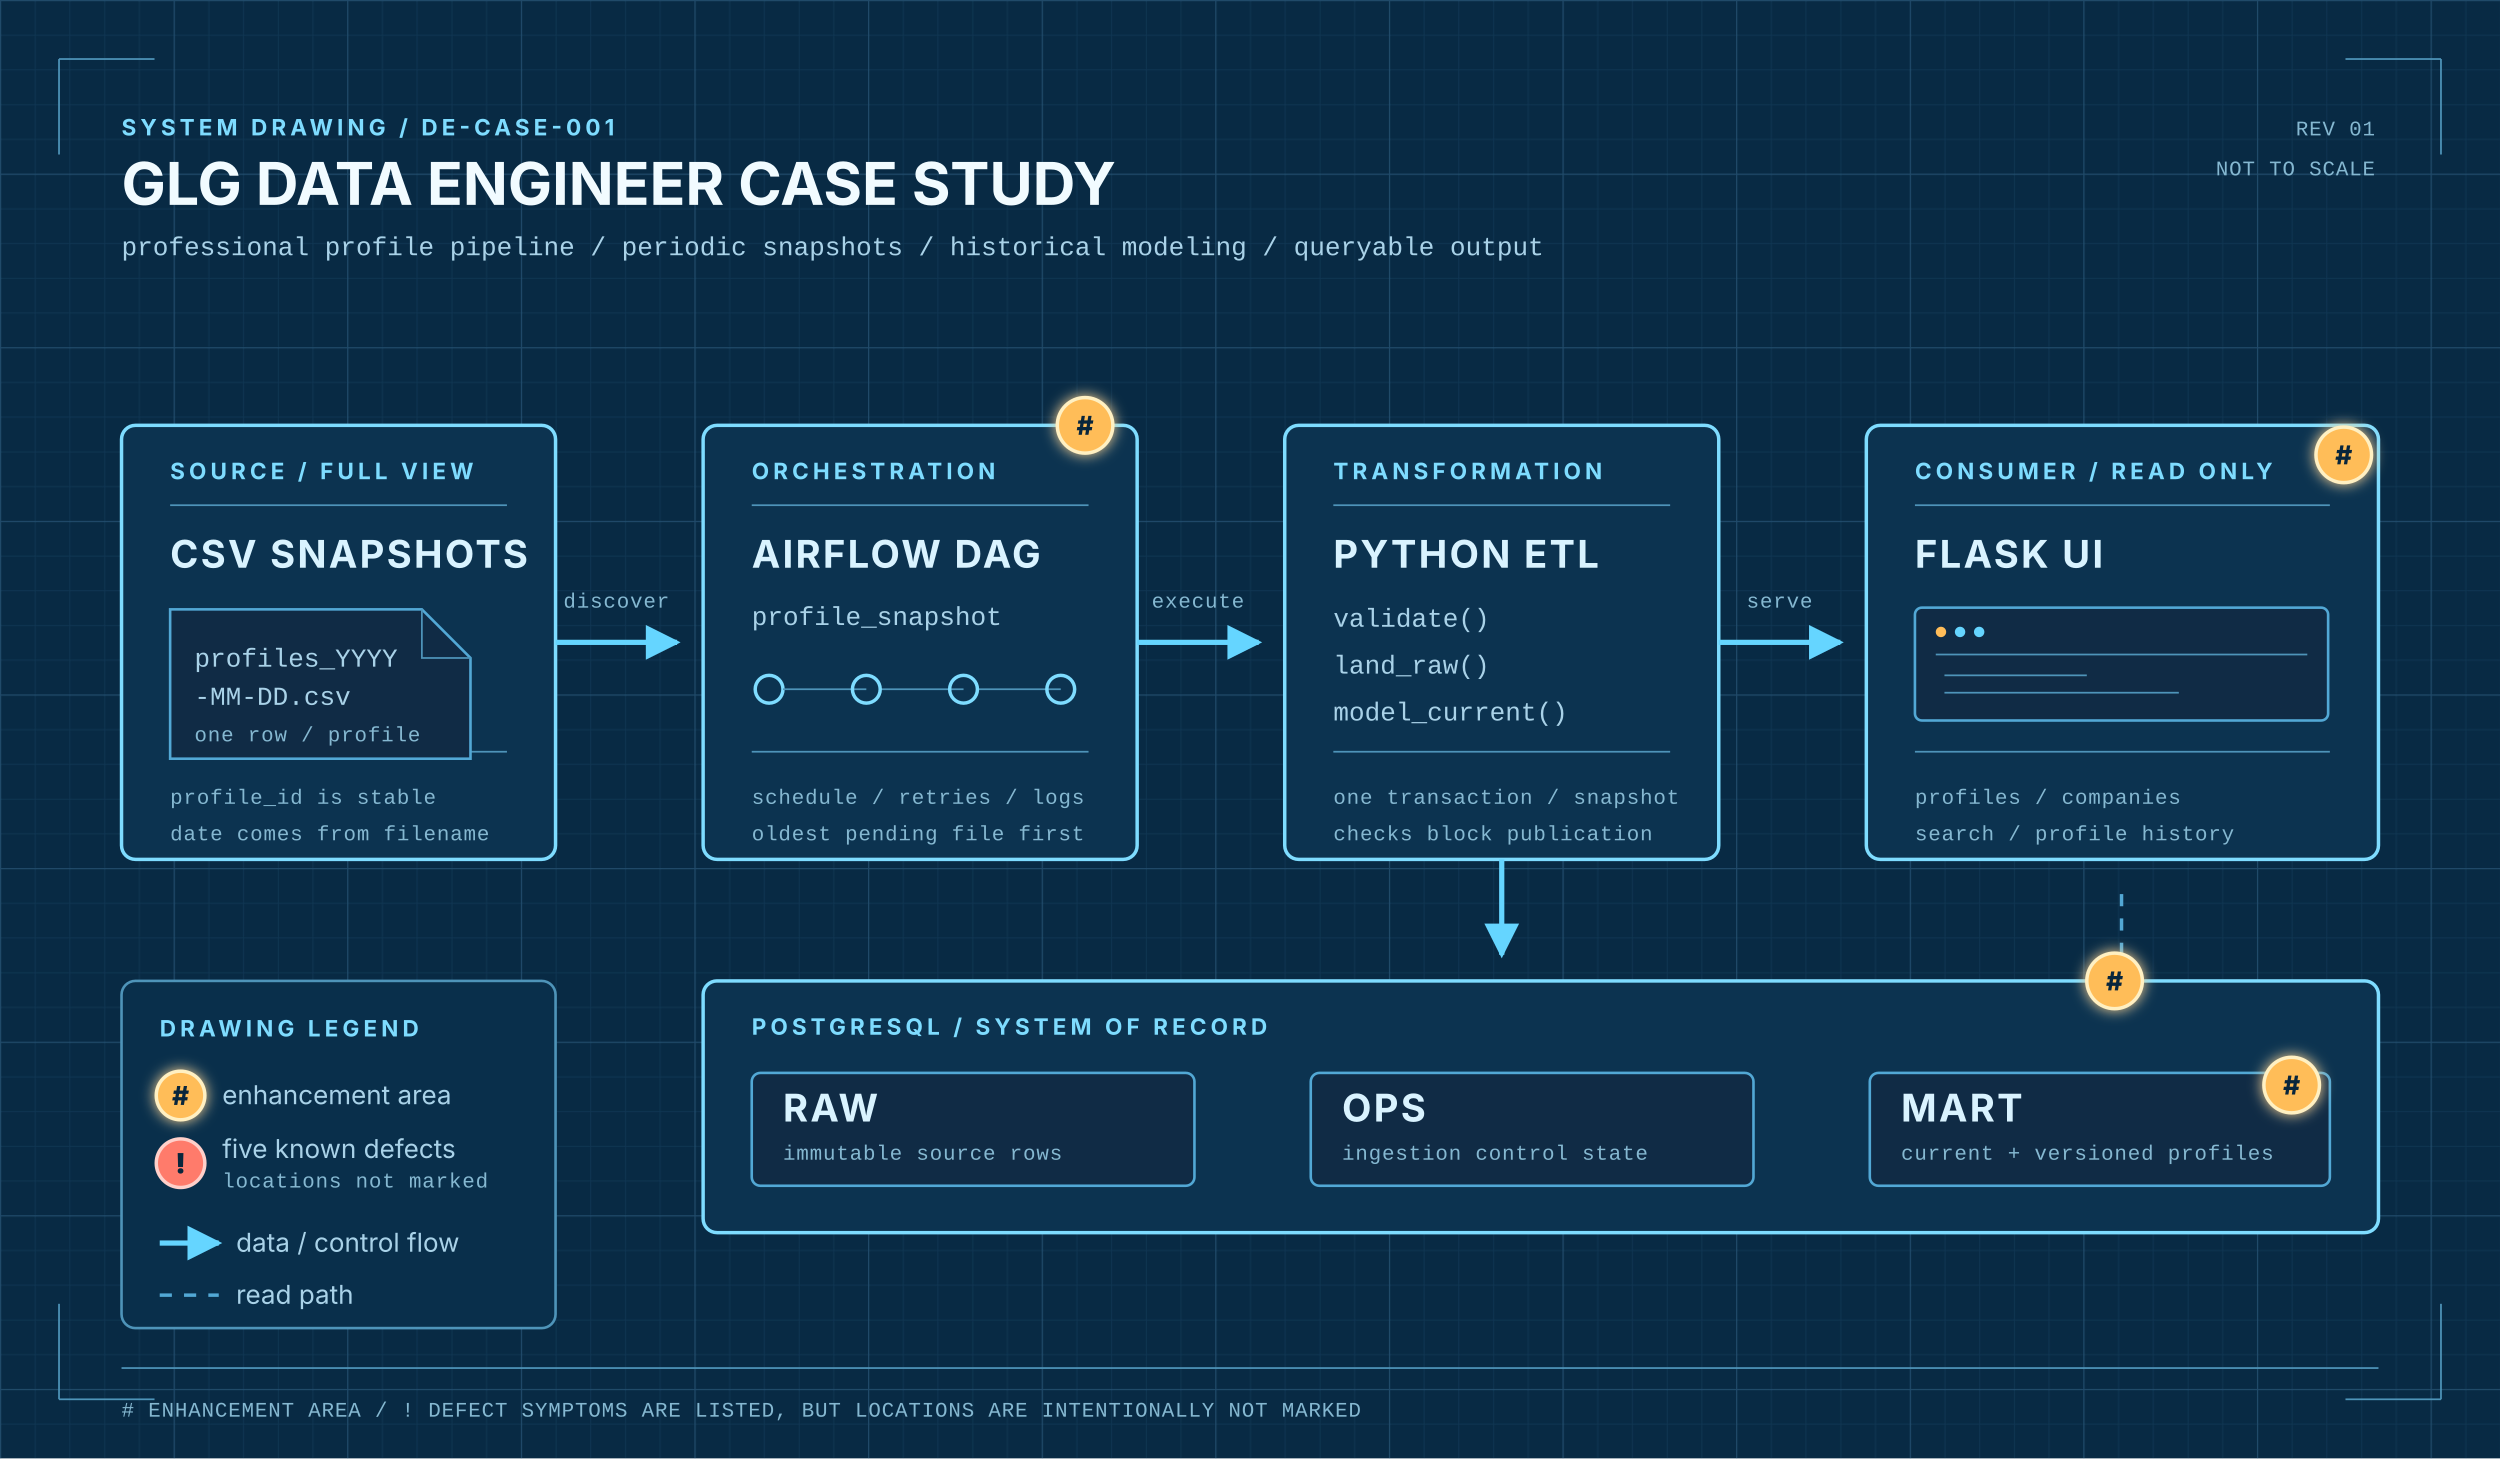
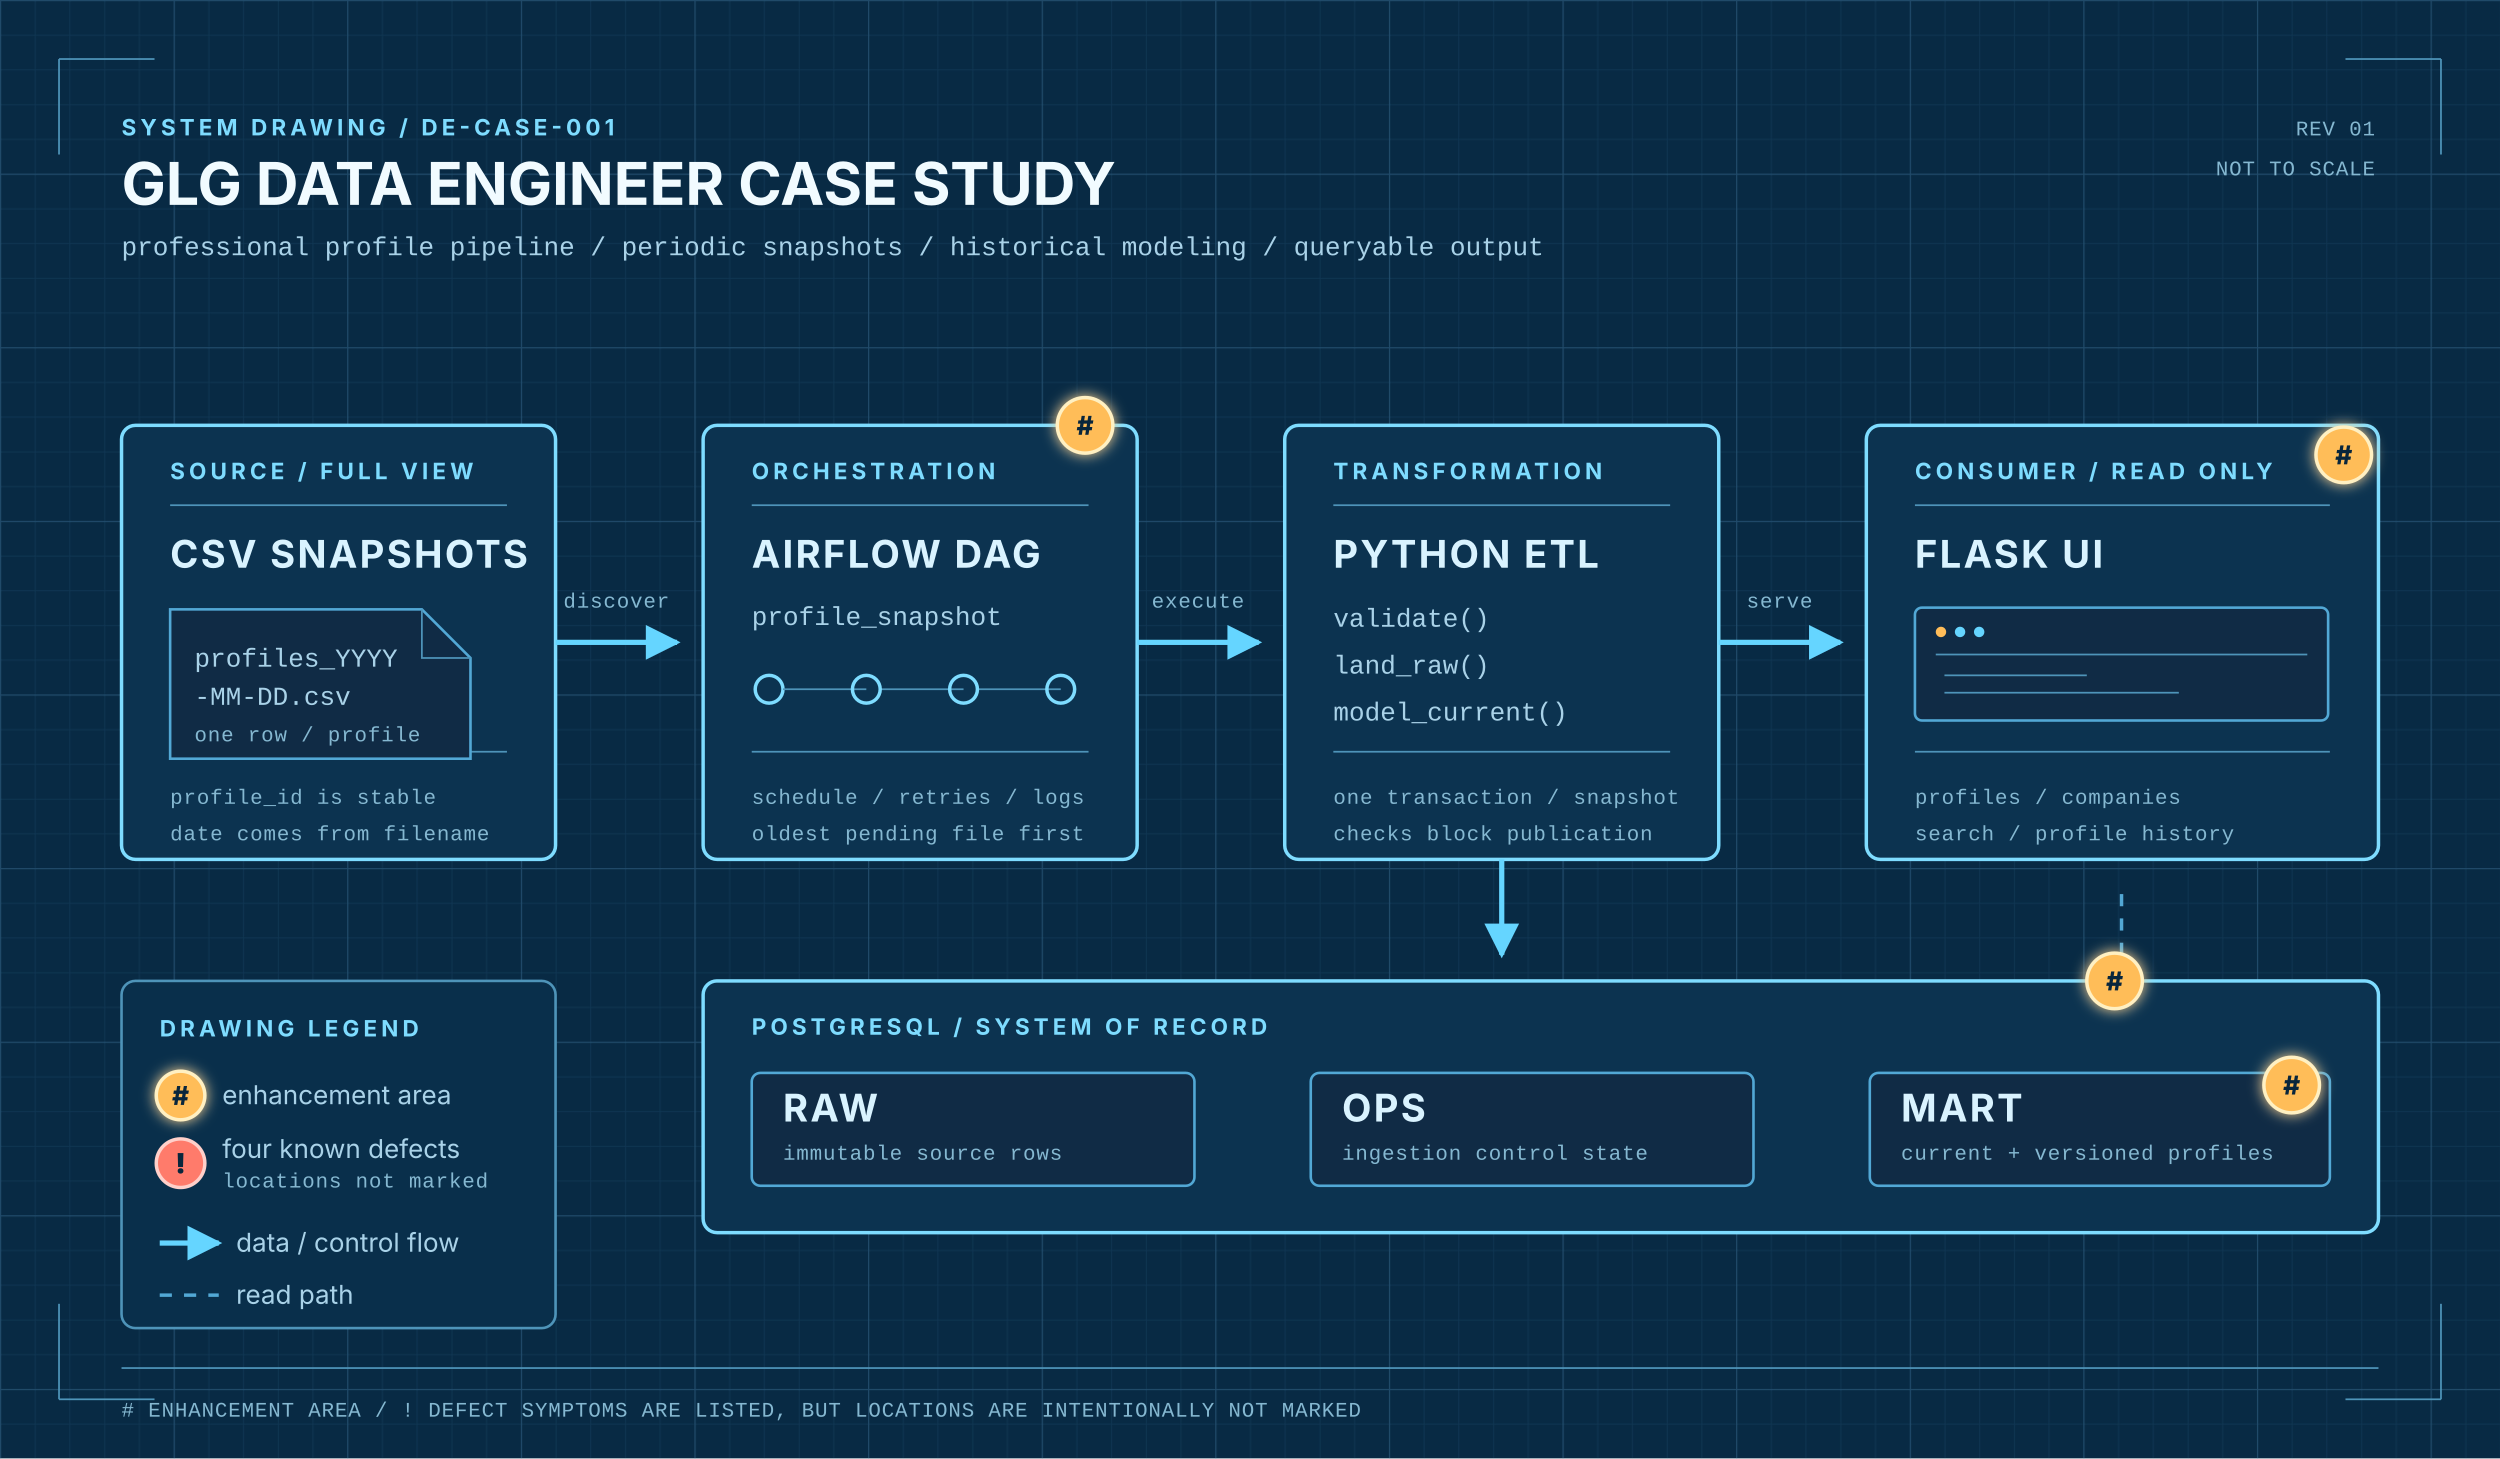
<svg xmlns="http://www.w3.org/2000/svg" width="1440" height="840" viewBox="0 0 1440 840" role="img" aria-labelledby="title description">
  <description id="description">Blueprint diagram showing CSV snapshots flowing through Airflow and Python ETL into PostgreSQL raw, operations, and mart schemas, then to a Flask application. Hash markers identify enhancement areas. Known defect locations are intentionally not marked.</description>
  <defs>
    <pattern id="minorGrid" width="20" height="20" patternUnits="userSpaceOnUse">
      <path d="M20 0H0V20" fill="none" stroke="#2d6086" stroke-width="1" opacity=".22" />
    </pattern>
    <pattern id="majorGrid" width="100" height="100" patternUnits="userSpaceOnUse">
      <rect width="100" height="100" fill="url(#minorGrid)" />
      <path d="M100 0H0V100" fill="none" stroke="#4a80a8" stroke-width="1.5" opacity=".28" />
    </pattern>
    <filter id="glow" x="-40%" y="-40%" width="180%" height="180%">
      <feGaussianBlur stdDeviation="4" result="blur" />
      <feMerge>
        <feMergeNode in="blur" />
        <feMergeNode in="SourceGraphic" />
      </feMerge>
    </filter>
    <marker id="arrow" viewBox="0 0 12 12" refX="10" refY="6" markerWidth="8" markerHeight="8" orient="auto-start-reverse">
      <path d="M1 1l10 5-10 5z" fill="#65d5ff" />
    </marker>
    <style>
      .sans { font-family: Inter, ui-sans-serif, system-ui, -apple-system, "Segoe UI", sans-serif; }
      .mono { font-family: "SFMono-Regular", Consolas, "Liberation Mono", monospace; }
      .label { fill: #d9f3ff; font-size: 22px; font-weight: 700; letter-spacing: .06em; }
      .eyebrow { fill: #7edcff; font-size: 13px; font-weight: 700; letter-spacing: .18em; }
      .detail { fill: #a9d2e8; font-size: 15px; }
      .tiny { fill: #85b8d1; font-size: 12px; letter-spacing: .04em; }
      .box { fill: #0c3350; stroke: #7edcff; stroke-width: 2; }
      .box-alt { fill: #102b45; stroke: #52a8d5; stroke-width: 1.5; }
      .line { fill: none; stroke: #65d5ff; stroke-width: 3; marker-end: url(#arrow); }
      .dash { fill: none; stroke: #52a8d5; stroke-width: 2; stroke-dasharray: 7 7; }
      .dimension { fill: none; stroke: #4e94b9; stroke-width: 1; }
      .marker { fill: #ffbd59; stroke: #fff0c2; stroke-width: 2; filter: url(#glow); }
      .marker-text { fill: #09263c; font-size: 15px; font-weight: 800; text-anchor: middle; dominant-baseline: central; }
      .defect { fill: #ff7b6b; stroke: #ffd0ca; stroke-width: 2; }
      .defect-text { fill: #09263c; font-size: 16px; font-weight: 900; text-anchor: middle; dominant-baseline: central; }
    </style>
  </defs>
  <rect width="1440" height="840" fill="#082a44" />
  <rect width="1440" height="840" fill="url(#majorGrid)" />
  <path d="M34 34h55M34 34v55M1406 34h-55M1406 34v55M34 806h55M34 806v-55M1406 806h-55M1406 806v-55" class="dimension" stroke-width="3" />
  <text x="70" y="78" class="sans eyebrow">SYSTEM DRAWING / DE-CASE-001</text>
  <text x="70" y="118" class="sans" fill="#f1fbff" font-size="34" font-weight="750">GLG DATA ENGINEER CASE STUDY</text>
  <text x="70" y="147" class="mono detail">professional profile pipeline / periodic snapshots / historical modeling / queryable output</text>
  <text x="1368" y="78" class="mono tiny" text-anchor="end">REV 01</text>
  <text x="1368" y="101" class="mono tiny" text-anchor="end">NOT TO SCALE</text>
  <g transform="translate(70 245)">
    <rect width="250" height="250" rx="8" class="box" />
    <path d="M28 46h194M28 188h194" class="dimension" />
    <text x="28" y="31" class="sans eyebrow">SOURCE / FULL VIEW</text>
    <text x="28" y="82" class="sans label">CSV SNAPSHOTS</text>
    <g transform="translate(28 106)">
      <path d="M0 0h145l28 28v58H0z" class="box-alt" />
      <path d="M145 0v28h28" class="dimension" />
      <text x="14" y="33" class="mono detail">profiles_YYYY</text>
      <text x="14" y="55" class="mono detail">-MM-DD.csv</text>
      <text x="14" y="76" class="mono tiny">one row / profile</text>
    </g>
    <text x="28" y="218" class="mono tiny">profile_id is stable</text>
    <text x="28" y="239" class="mono tiny">date comes from filename</text>
  </g>
  <g transform="translate(405 245)">
    <rect width="250" height="250" rx="8" class="box" />
    <path d="M28 46h194M28 188h194" class="dimension" />
    <text x="28" y="31" class="sans eyebrow">ORCHESTRATION</text>
    <text x="28" y="82" class="sans label">AIRFLOW DAG</text>
    <text x="28" y="115" class="mono detail">profile_snapshot</text>
    <g transform="translate(28 142)">
      <circle cx="10" cy="10" r="8" fill="none" stroke="#7edcff" stroke-width="2" />
      <path d="M18 10h48M74 10h48M130 10h48" class="dimension" stroke-width="2" />
      <circle cx="66" cy="10" r="8" fill="none" stroke="#7edcff" stroke-width="2" />
      <circle cx="122" cy="10" r="8" fill="none" stroke="#7edcff" stroke-width="2" />
      <circle cx="178" cy="10" r="8" fill="none" stroke="#7edcff" stroke-width="2" />
    </g>
    <text x="28" y="218" class="mono tiny">schedule / retries / logs</text>
    <text x="28" y="239" class="mono tiny">oldest pending file first</text>
  </g>
  <g transform="translate(740 245)">
    <rect width="250" height="250" rx="8" class="box" />
    <path d="M28 46h194M28 188h194" class="dimension" />
    <text x="28" y="31" class="sans eyebrow">TRANSFORMATION</text>
    <text x="28" y="82" class="sans label">PYTHON ETL</text>
    <text x="28" y="116" class="mono detail">validate()</text>
    <text x="28" y="143" class="mono detail">land_raw()</text>
    <text x="28" y="170" class="mono detail">model_current()</text>
    <text x="28" y="218" class="mono tiny">one transaction / snapshot</text>
    <text x="28" y="239" class="mono tiny">checks block publication</text>
  </g>
  <g transform="translate(1075 245)">
    <rect width="295" height="250" rx="8" class="box" />
    <path d="M28 46h239M28 188h239" class="dimension" />
    <text x="28" y="31" class="sans eyebrow">CONSUMER / READ ONLY</text>
    <text x="28" y="82" class="sans label">FLASK UI</text>
    <g transform="translate(28 105)">
      <rect width="238" height="65" rx="4" class="box-alt" />
      <circle cx="15" cy="14" r="3" fill="#ffbd59" />
      <circle cx="26" cy="14" r="3" fill="#65d5ff" />
      <circle cx="37" cy="14" r="3" fill="#65d5ff" />
      <path d="M12 27h214M17 39h82M17 49h135" class="dimension" />
    </g>
    <text x="28" y="218" class="mono tiny">profiles / companies</text>
    <text x="28" y="239" class="mono tiny">search / profile history</text>
  </g>
  <path d="M320 370h70" class="line" />
  <path d="M655 370h70" class="line" />
  <path d="M990 370h70" class="line" />
  <text x="355" y="350" class="mono tiny" text-anchor="middle">discover</text>
  <text x="690" y="350" class="mono tiny" text-anchor="middle">execute</text>
  <text x="1025" y="350" class="mono tiny" text-anchor="middle">serve</text>
  <g transform="translate(405 565)">
    <rect width="965" height="145" rx="8" class="box" />
    <text x="28" y="31" class="sans eyebrow">POSTGRESQL / SYSTEM OF RECORD</text>
    <g transform="translate(28 53)">
      <rect width="255" height="65" rx="5" class="box-alt" />
      <text x="18" y="28" class="sans label" font-size="18">RAW</text>
      <text x="18" y="50" class="mono tiny">immutable source rows</text>
    </g>
    <g transform="translate(350 53)">
      <rect width="255" height="65" rx="5" class="box-alt" />
      <text x="18" y="28" class="sans label" font-size="18">OPS</text>
      <text x="18" y="50" class="mono tiny">ingestion control state</text>
    </g>
    <g transform="translate(672 53)">
      <rect width="265" height="65" rx="5" class="box-alt" />
      <text x="18" y="28" class="sans label" font-size="18">MART</text>
      <text x="18" y="50" class="mono tiny">current + versioned profiles</text>
    </g>
  </g>
  <path d="M865 495v55" class="line" />
  <path d="M1222 550v-40" class="dash" />
  <g transform="translate(625 245)">
    <circle r="16" class="marker" />
    <text class="sans marker-text">#</text>
  </g>
  <g transform="translate(1320 625)">
    <circle r="16" class="marker" />
    <text class="sans marker-text">#</text>
  </g>
  <g transform="translate(1218 565)">
    <circle r="16" class="marker" />
    <text class="sans marker-text">#</text>
  </g>
  <g transform="translate(1350 262)">
    <circle r="16" class="marker" />
    <text class="sans marker-text">#</text>
  </g>
  <g transform="translate(70 565)">
    <rect width="250" height="200" rx="8" fill="#092f4b" stroke="#4e94b9" stroke-width="1.5" />
    <text x="22" y="32" class="sans eyebrow">DRAWING LEGEND</text>
    <circle cx="34" cy="66" r="14" class="marker" />
    <text x="34" y="66" class="sans marker-text">#</text>
    <text x="58" y="71" class="sans detail">enhancement area</text>
    <circle cx="34" cy="105" r="14" class="defect" />
    <text x="34" y="105" class="sans defect-text">!</text>
-     <text x="58" y="102" class="sans detail">five known defects</text>
+     <text x="58" y="102" class="sans detail">four known defects</text>
    <text x="58" y="119" class="mono tiny">locations not marked</text>
    <path d="M22 151h34" class="line" marker-end="none" />
    <text x="66" y="156" class="sans detail">data / control flow</text>
    <path d="M22 181h34" class="dash" />
    <text x="66" y="186" class="sans detail">read path</text>
  </g>
  <path d="M70 788h1300" class="dimension" />
  <text x="70" y="816" class="mono tiny"># ENHANCEMENT AREA   /   ! DEFECT SYMPTOMS ARE LISTED, BUT LOCATIONS ARE INTENTIONALLY NOT MARKED</text>
</svg>
